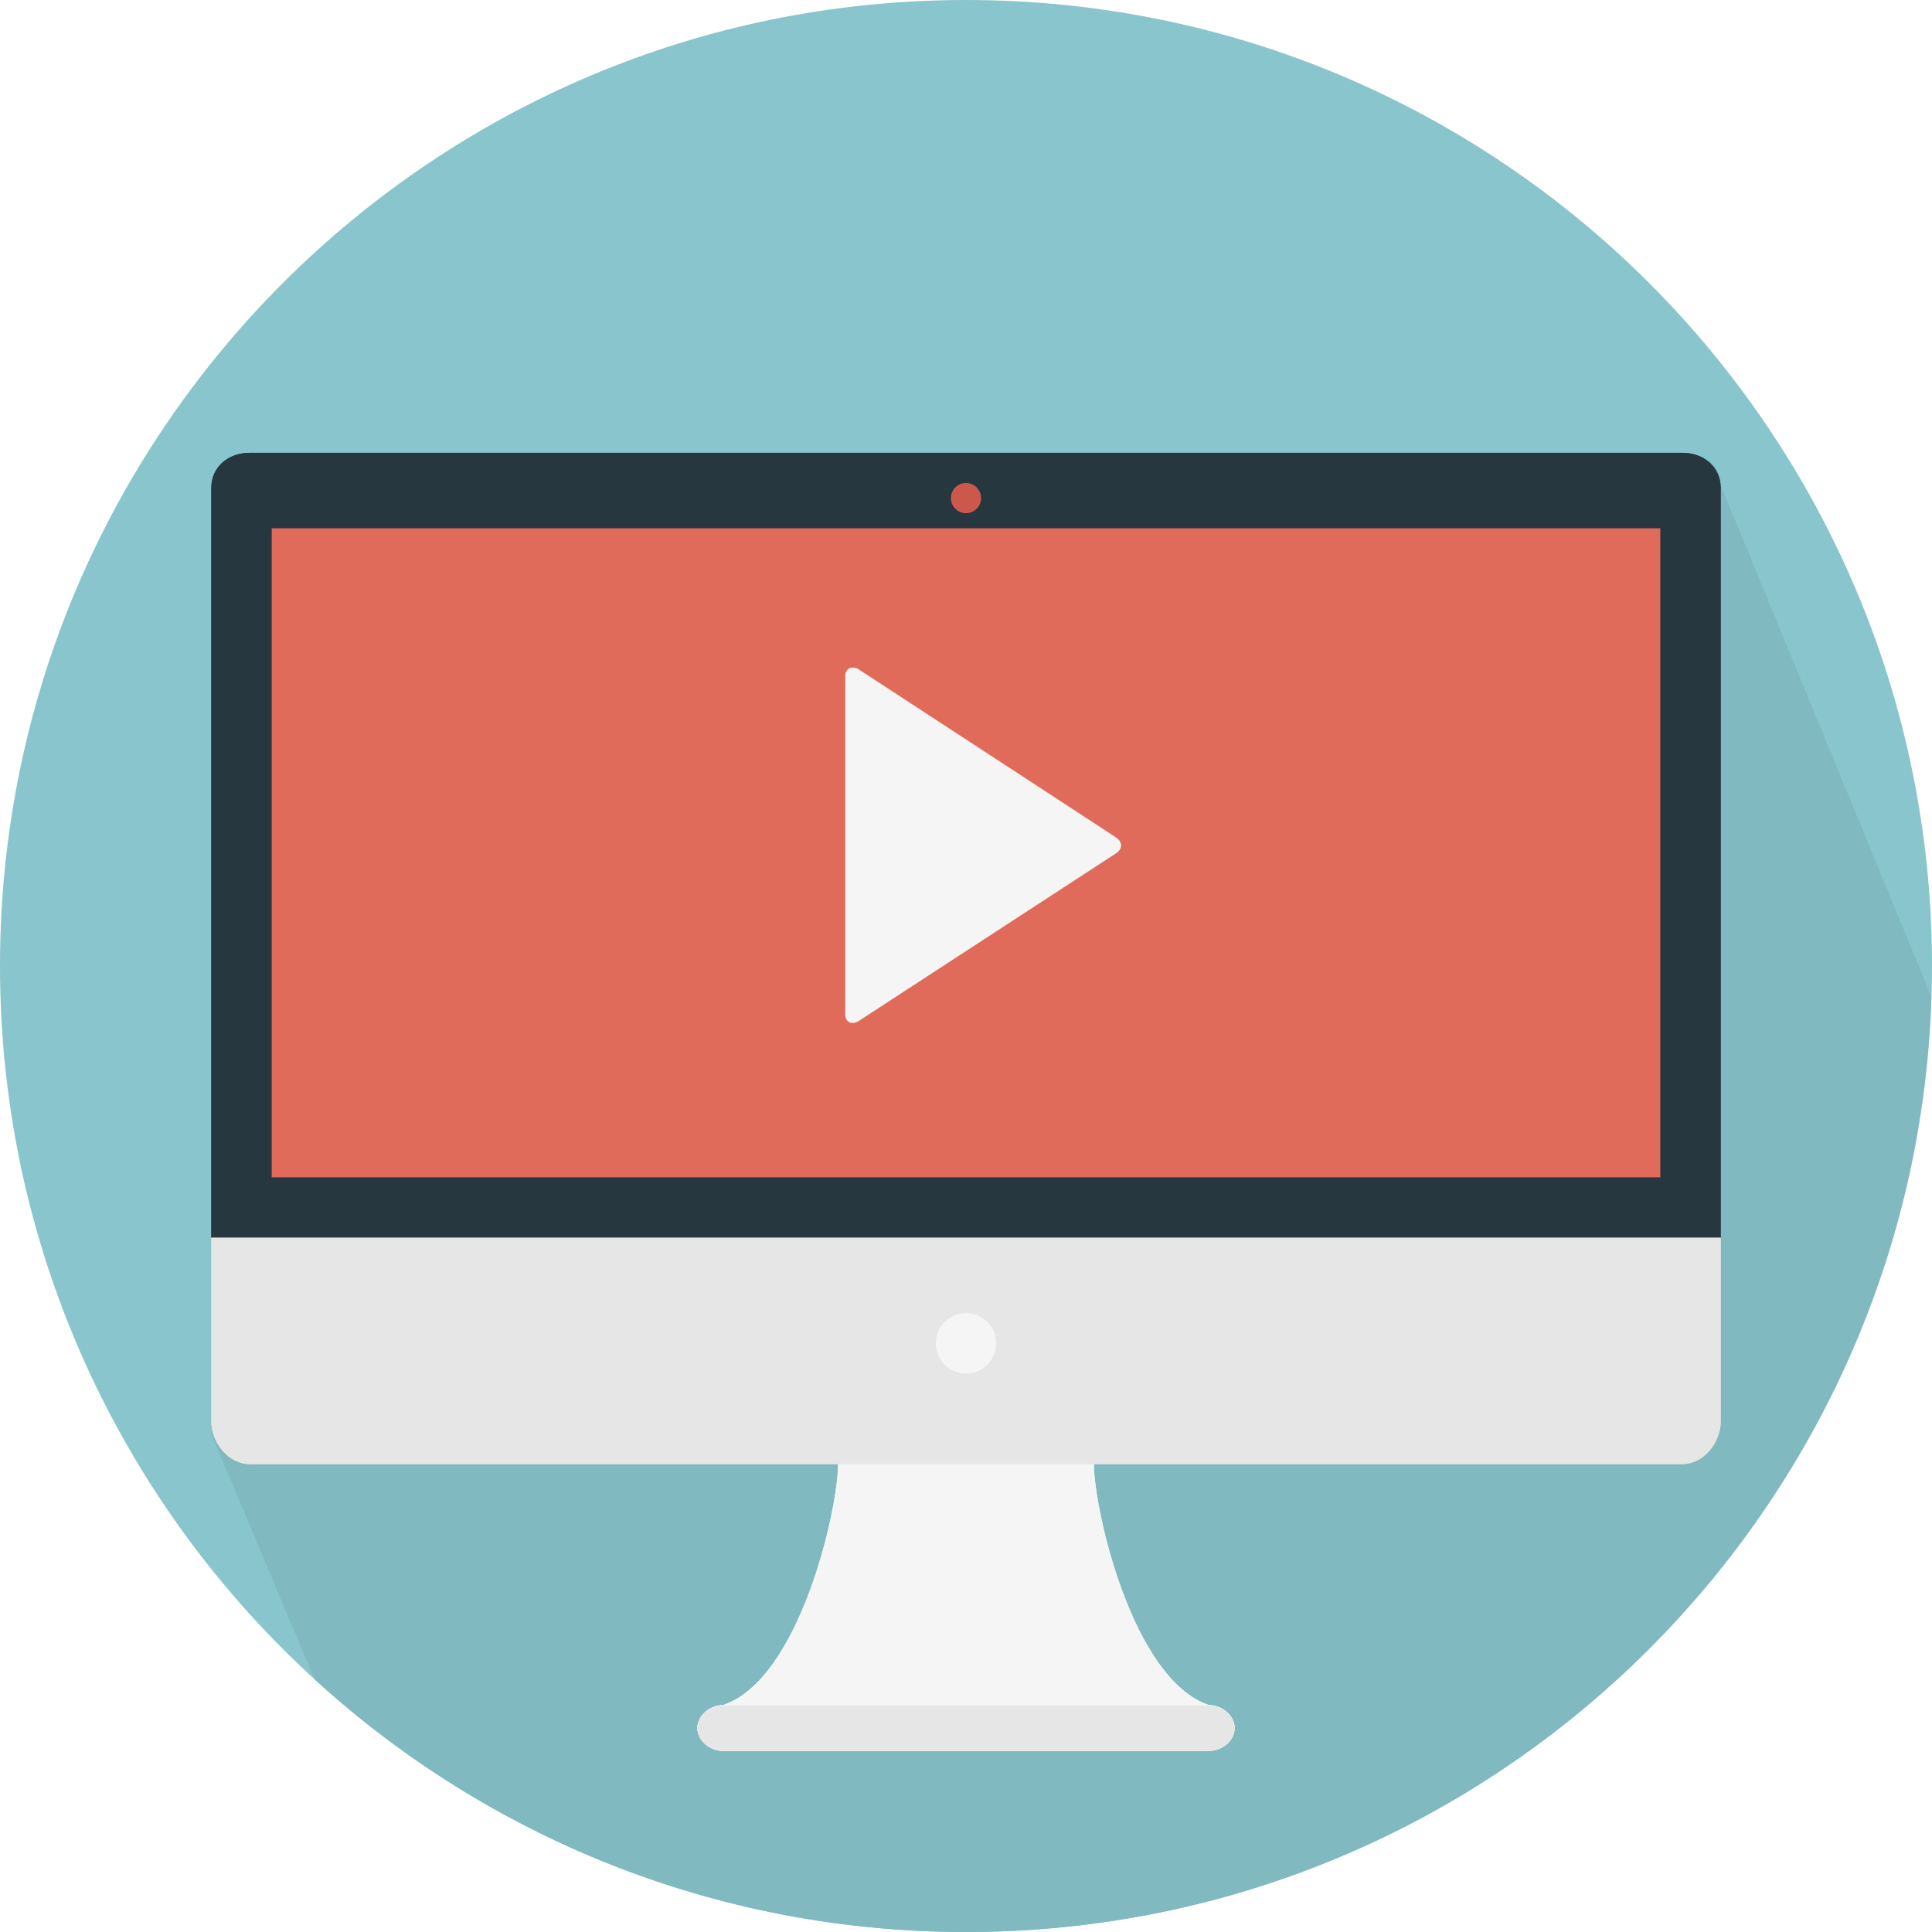
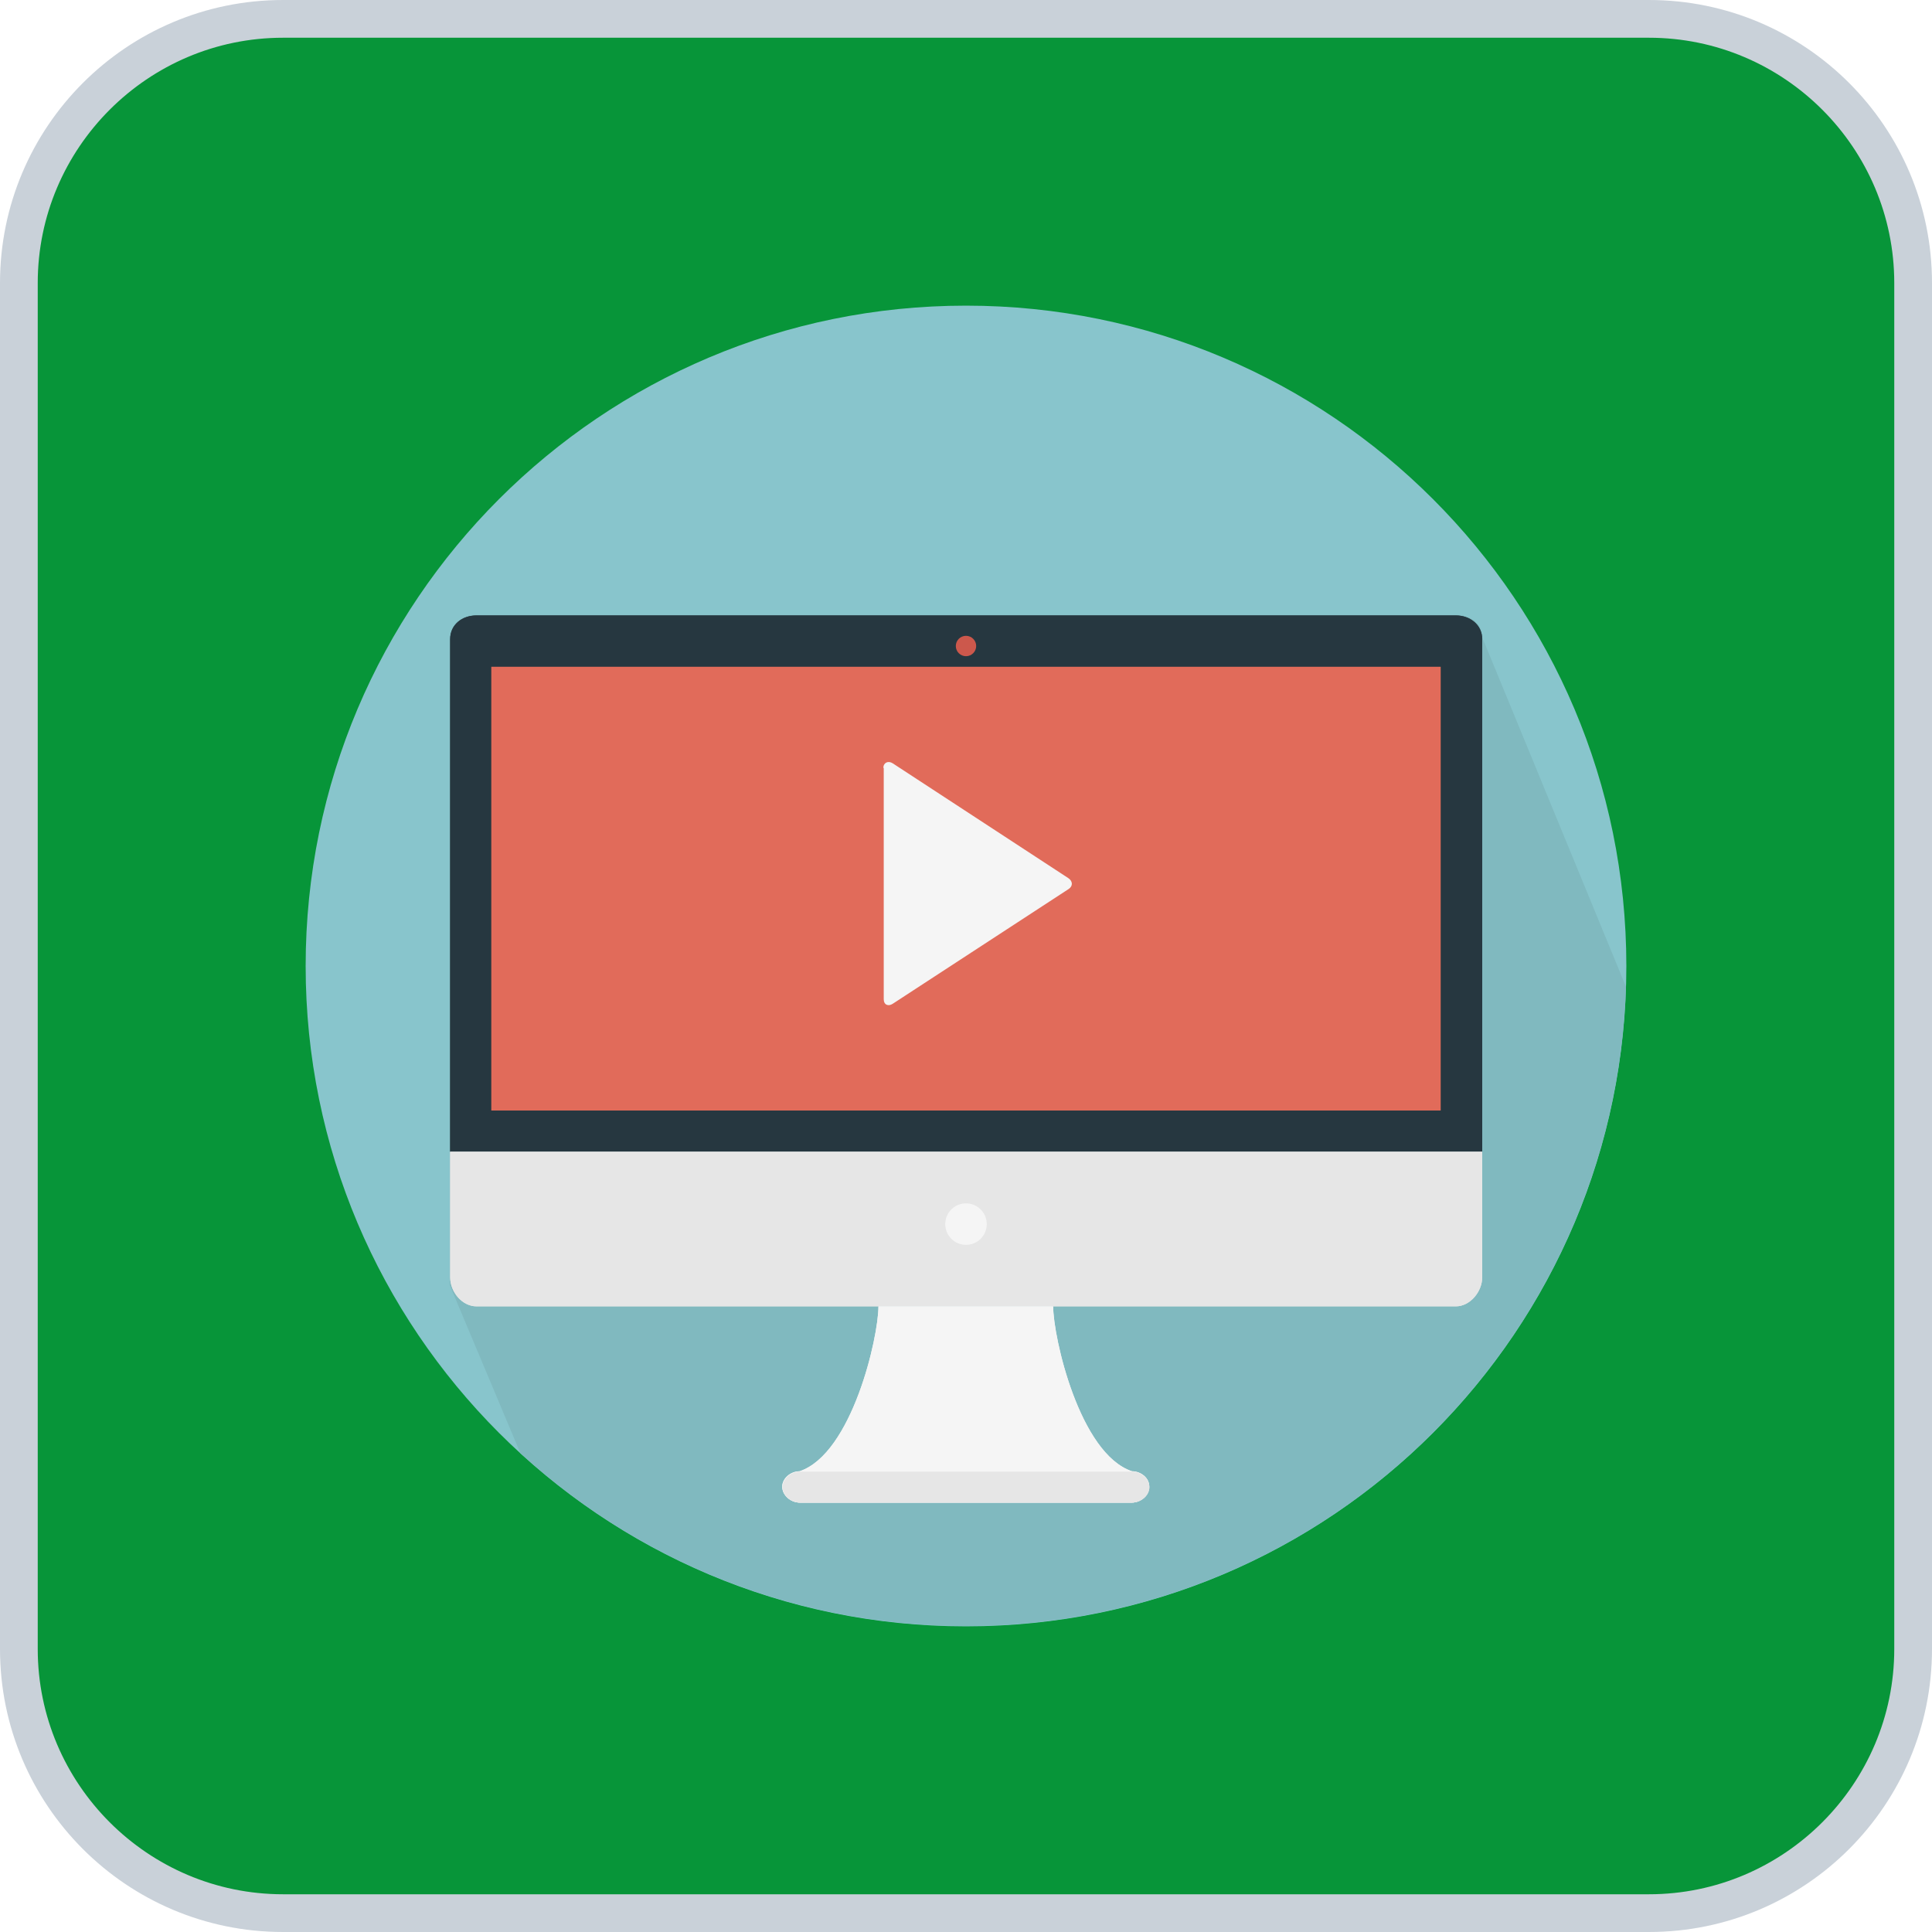
- <svg xmlns="http://www.w3.org/2000/svg" version="1.1" id="Layer_1" x="0px" y="0px" width="512" height="512" viewBox="0 0 128 128" style="enable-background:new 0 0 128 128;" xml:space="preserve">
+ <svg xmlns="http://www.w3.org/2000/svg" version="1.1" id="Layer_1" x="0px" y="0px" viewBox="0 0 512 512" style="enable-background:new 0 0 512 512;" xml:space="preserve">
+   <style type="text/css">
+ 	.st0{fill:#079539;}
+ 	.st1{fill:#C9D1D9;}
+ 	.st2{fill:#88C5CC;}
+ 	.st3{fill:#80B9BF;}
+ 	.st4{fill:#263740;}
+ 	.st5{fill:#E6E6E6;}
+ 	.st6{fill:#F2CF61;}
+ 	.st7{fill:#CC584C;}
+ 	.st8{fill:#F5F5F5;}
+ 	.st9{fill:#E16B5A;}
+ </style>
  <g>
-     <circle style="fill:#88C5CC;" cx="64" cy="64" r="64" />
-     <path style="fill:#80B9BF;" d="M127.949,66.021L114,32.154c0-1.398-1.145-2.154-2.542-2.154H16.542C15.144,30,14,30.924,14,32.322   v0.512v0.512V82v0.512v0.514v11.162V95l6.845,16.257C32.225,121.654,47.37,128,64,128C98.668,128,126.879,100.43,127.949,66.021z" />
+     <path class="st0" d="M75,507c-38.6,0-70-31.4-70-70V75C5,36.4,36.4,5,75,5h362c38.6,0,70,31.4,70,70v362c0,38.6-31.4,70-70,70H75z" />
+     <path class="st1" d="M437,10c35.8,0,65,29.2,65,65v362c0,35.8-29.2,65-65,65H75c-35.8,0-65-29.2-65-65V75c0-35.8,29.2-65,65-65H437    M437,0H75C33.6,0,0,33.6,0,75v362c0,41.4,33.6,75,75,75h362c41.4,0,75-33.6,75-75V75C512,33.6,478.4,0,437,0L437,0z" />
+   </g>
+   <g>
+     <circle class="st2" cx="256" cy="256" r="175" />
+     <path class="st3" d="M430.9,261.5l-38.1-92.6c0-3.8-3.1-5.9-7-5.9H126.2c-3.8,0-7,2.5-7,6.3v1.4v1.4v133v1.4v1.4v30.5v2.2   l18.7,44.5c31.1,28.4,72.5,45.8,118,45.8C350.8,431,427.9,355.6,430.9,261.5z" />
    <g>
      <g>
-         <path style="fill:#263740;" d="M14,82V32.322C14,30.924,15.144,30,16.542,30h94.916c1.397,0,2.542,0.924,2.542,2.322V82H14z" />
+         <path class="st4" d="M119.3,305.2V169.4c0-3.8,3.1-6.3,7-6.3h259.5c3.8,0,7,2.5,7,6.3v135.8H119.3z" />
      </g>
      <g>
-         <path style="fill:#E6E6E6;" d="M14,82v12.188C14,95.585,15.144,97,16.542,97h94.916c1.397,0,2.542-1.415,2.542-2.813V82H14z" />
+         <path class="st5" d="M119.3,305.2v33.3c0,3.8,3.1,7.7,7,7.7h259.5c3.8,0,7-3.9,7-7.7v-33.3H119.3z" />
      </g>
      <g>
-         <rect x="18" y="35" style="fill:#F2CF61;" width="92" height="43" />
+         <rect x="130.2" y="176.7" class="st6" width="251.6" height="117.6" />
      </g>
      <g>
-         <circle style="fill:#CC584C;" cx="64" cy="33" r="1" />
+         <circle class="st7" cx="256" cy="171.2" r="2.7" />
      </g>
      <g>
-         <path style="fill:#F5F5F5;" d="M80.102,112.966C75.018,111.271,72.475,100,72.475,97H64h-8.475c0,3-2.542,14.271-7.627,15.966     c-0.848,0-1.695,0.669-1.695,1.517c0,0.849,0.848,1.518,1.695,1.518C49.592,116,64,116,64,116s14.407,0,16.102,0     c0.849,0,1.695-0.67,1.695-1.518C81.797,113.634,80.949,112.966,80.102,112.966z" />
+         <path class="st8" d="M300,389.9c-13.9-4.6-20.9-35.5-20.9-43.7H256h-23.2c0,8.2-7,39-20.9,43.7c-2.3,0-4.6,1.8-4.6,4.1     c0,2.3,2.3,4.2,4.6,4.2c4.6,0,44,0,44,0s39.4,0,44,0c2.3,0,4.6-1.8,4.6-4.2C304.7,391.7,302.3,389.9,300,389.9z" />
      </g>
      <g>
-         <path style="fill:#E6E6E6;" d="M47.898,113c-0.848,0-1.695,0.652-1.695,1.5s0.848,1.5,1.695,1.5C49.592,116,64,116,64,116     s14.407,0,16.102,0c0.849,0,1.695-0.652,1.695-1.5s-0.848-1.5-1.695-1.5H47.898z" />
+         <path class="st5" d="M212,390c-2.3,0-4.6,1.8-4.6,4.1s2.3,4.1,4.6,4.1c4.6,0,44,0,44,0s39.4,0,44,0c2.3,0,4.6-1.8,4.6-4.1     s-2.3-4.1-4.6-4.1H212z" />
      </g>
      <g>
-         <circle style="fill:#F5F5F5;" cx="64" cy="89" r="2" />
+         <circle class="st8" cx="256" cy="324.4" r="5.5" />
      </g>
-       <path style="fill:#CC584C;" d="M55,47.097c0-3.104,2.32-4.313,4.963-2.685l14.92,9.131c2.645,1.626,2.684,4.287,0.04,5.914    l-14.979,9.132C57.3,70.215,55,69.006,55,65.904V47.097z" />
+       <path class="st7" d="M231.4,209.8c0-8.5,6.3-11.8,13.6-7.3l40.8,25c7.2,4.4,7.3,11.7,0.1,16.2l-41,25c-7.2,4.4-13.5,1.1-13.5-7.3    V209.8z" />
    </g>
    <g>
-       <path style="fill:#263740;" d="M14,82V32.322C14,30.924,15.144,30,16.542,30h94.916c1.397,0,2.542,0.924,2.542,2.322V82H14z" />
+       <path class="st4" d="M119.3,305.2V169.4c0-3.8,3.1-6.3,7-6.3h259.5c3.8,0,7,2.5,7,6.3v135.8H119.3z" />
    </g>
    <g>
-       <path style="fill:#E6E6E6;" d="M14,82v12.188C14,95.585,15.144,97,16.542,97h94.916c1.397,0,2.542-1.415,2.542-2.813V82H14z" />
+       <path class="st5" d="M119.3,305.2v33.3c0,3.8,3.1,7.7,7,7.7h259.5c3.8,0,7-3.9,7-7.7v-33.3H119.3z" />
    </g>
    <g>
      <g>
-         <rect x="18" y="35" style="fill:#E16B5A;" width="92" height="43" />
+         <rect x="130.2" y="176.7" class="st9" width="251.6" height="117.6" />
      </g>
    </g>
    <g>
-       <circle style="fill:#CC584C;" cx="64" cy="33" r="1" />
+       <circle class="st7" cx="256" cy="171.2" r="2.7" />
    </g>
    <g>
-       <path style="fill:#F5F5F5;" d="M80.102,112.966C75.018,111.271,72.475,100,72.475,97H64h-8.475c0,3-2.542,14.271-7.627,15.966    c-0.848,0-1.695,0.669-1.695,1.517c0,0.849,0.848,1.518,1.695,1.518C49.592,116,64,116,64,116s14.407,0,16.102,0    c0.849,0,1.695-0.67,1.695-1.518C81.797,113.634,80.949,112.966,80.102,112.966z" />
+       <path class="st8" d="M300,389.9c-13.9-4.6-20.9-35.5-20.9-43.7H256h-23.2c0,8.2-7,39-20.9,43.7c-2.3,0-4.6,1.8-4.6,4.1    c0,2.3,2.3,4.2,4.6,4.2c4.6,0,44,0,44,0s39.4,0,44,0c2.3,0,4.6-1.8,4.6-4.2C304.7,391.7,302.3,389.9,300,389.9z" />
    </g>
    <g>
-       <path style="fill:#E6E6E6;" d="M47.898,113c-0.848,0-1.695,0.652-1.695,1.5s0.848,1.5,1.695,1.5C49.592,116,64,116,64,116    s14.407,0,16.102,0c0.849,0,1.695-0.652,1.695-1.5s-0.848-1.5-1.695-1.5H47.898z" />
+       <path class="st5" d="M212,390c-2.3,0-4.6,1.8-4.6,4.1s2.3,4.1,4.6,4.1c4.6,0,44,0,44,0s39.4,0,44,0c2.3,0,4.6-1.8,4.6-4.1    s-2.3-4.1-4.6-4.1H212z" />
    </g>
    <g>
-       <circle style="fill:#F5F5F5;" cx="64" cy="89" r="2" />
+       <circle class="st8" cx="256" cy="324.4" r="5.5" />
    </g>
-     <path style="fill:#F5F5F5;" d="M56,44.793c0-0.528,0.469-0.724,0.91-0.434l17.017,11.114c0.442,0.29,0.468,0.763,0.026,1.053   L56.896,67.641C56.455,67.93,56,67.734,56,67.207V44.793z" />
+     <path class="st8" d="M234.1,203.5c0-1.4,1.3-2,2.5-1.2l46.5,30.4c1.2,0.8,1.3,2.1,0.1,2.9L236.6,266c-1.2,0.8-2.4,0.3-2.4-1.2   V203.5z" />
  </g>
</svg>
